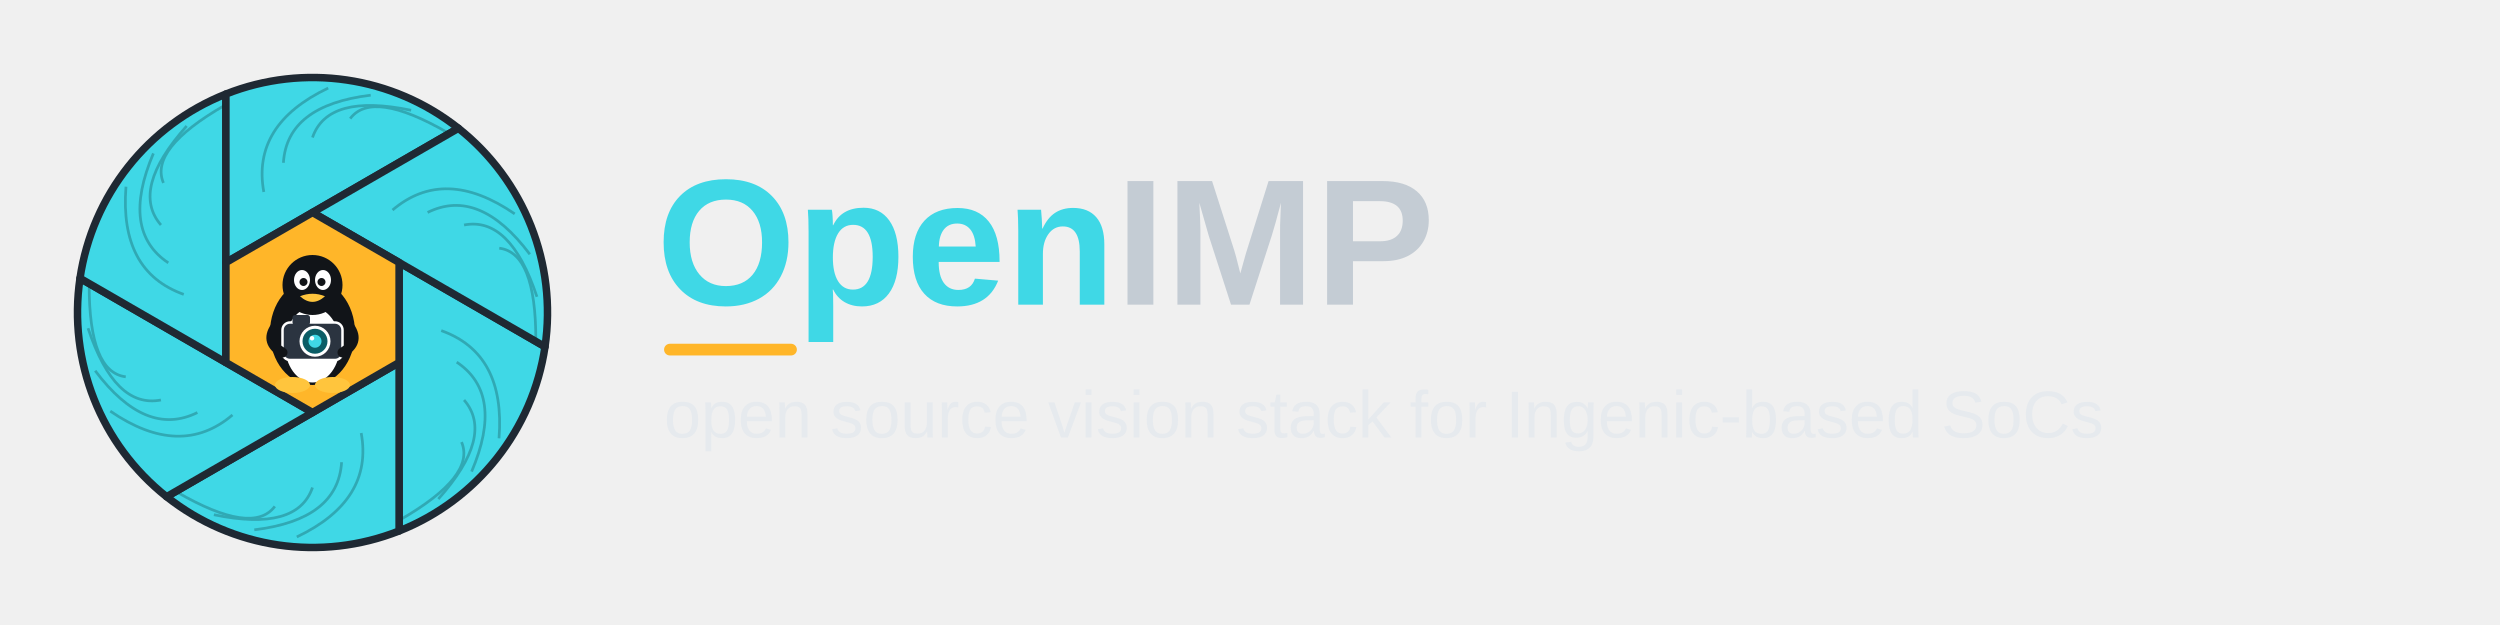
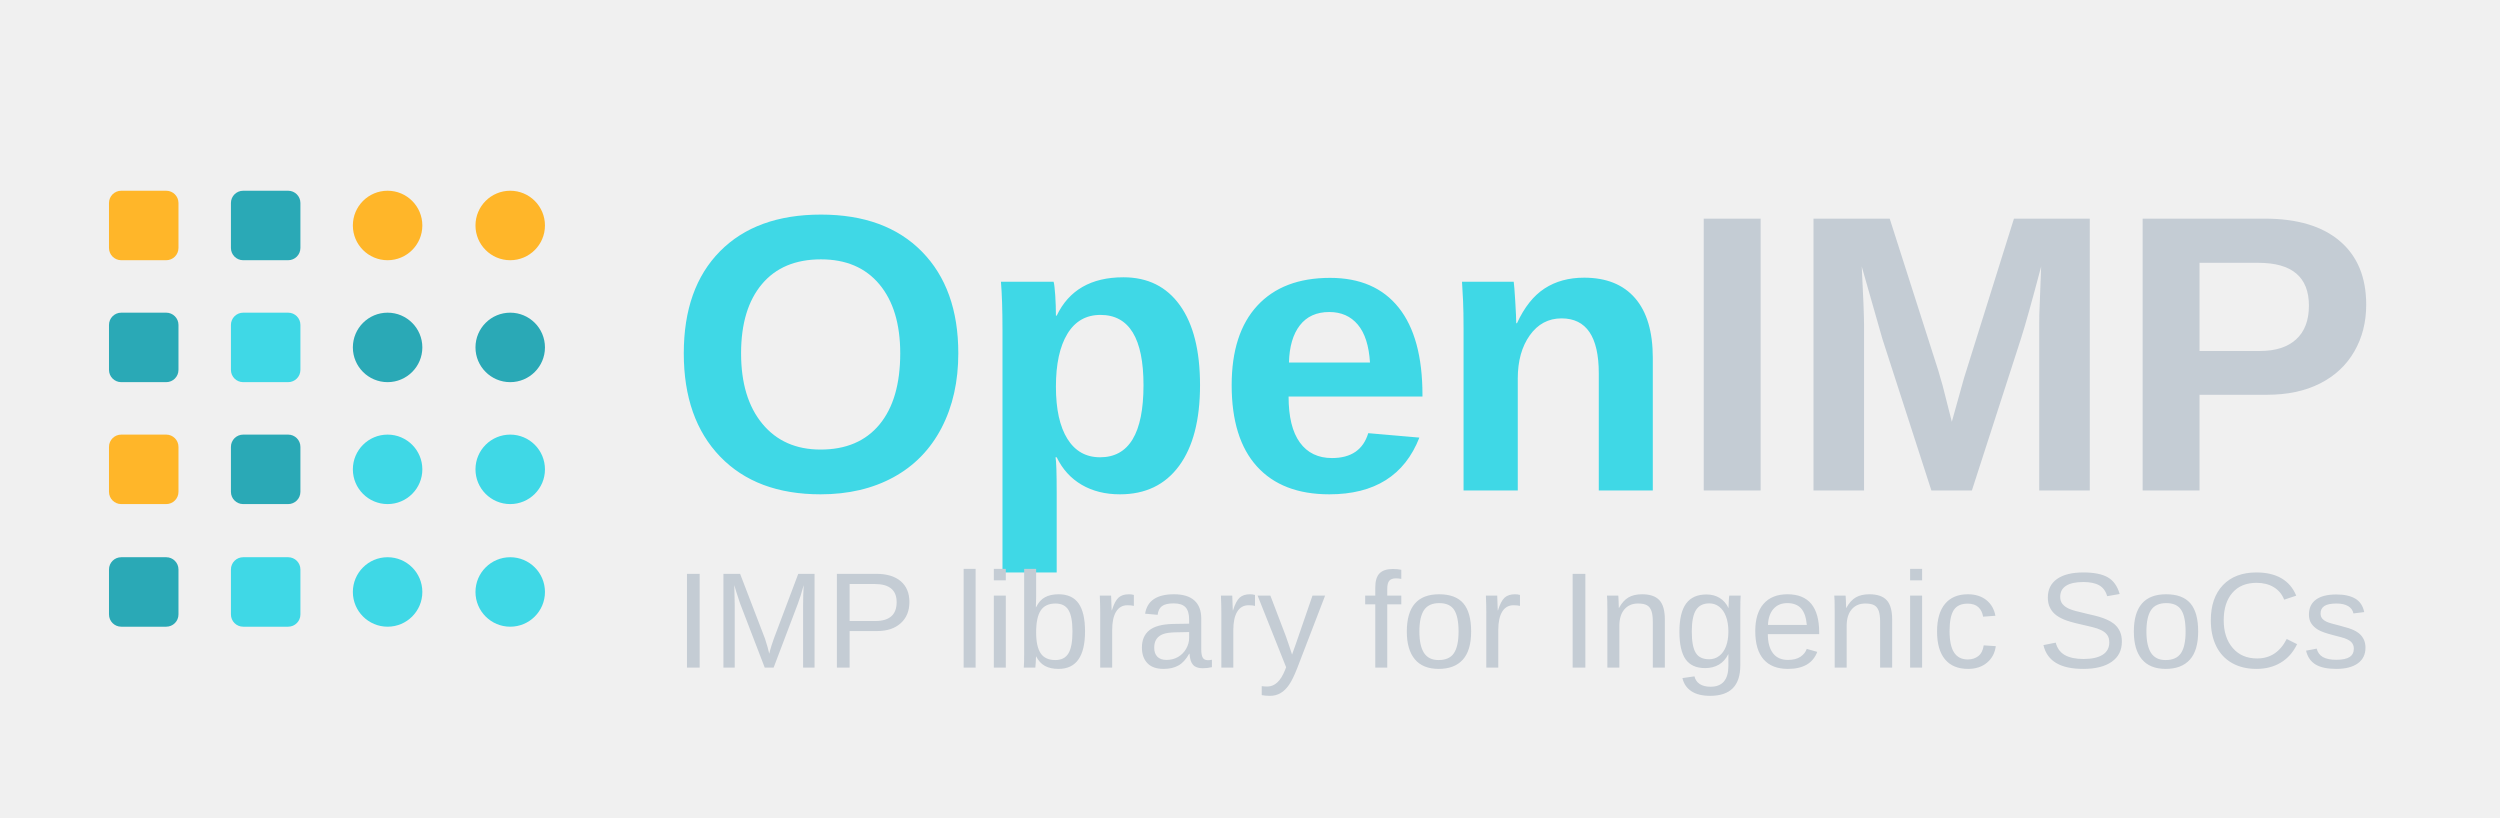
- <svg xmlns="http://www.w3.org/2000/svg" viewBox="0 0 640 160" width="640" height="160" role="img" aria-label="OpenIMP - open source vision stack for Ingenic-based SoCs">
-   <g transform="translate(16 16) scale(0.64)">
-     <defs>
-       <clipPath id="cd">
-         <circle cx="100" cy="100" r="94" />
-       </clipPath>
-       <clipPath id="bd">
-         <path d="M134.64 80.00L193.00 113.69A94 94 0 0 1 134.64 187.38Z" />
-         <path d="M134.64 120.00L134.64 187.38A94 94 0 0 1 41.64 173.69Z" />
-         <path d="M100.00 140.00L41.64 173.69A94 94 0 0 1 7.00 86.31Z" />
-         <path d="M65.36 120.00L7.00 86.31A94 94 0 0 1 65.36 12.62Z" />
-         <path d="M65.36 80.00L65.36 12.62A94 94 0 0 1 158.36 26.31Z" />
-         <path d="M100.00 60.00L158.36 26.31A94 94 0 0 1 193.00 113.69Z" />
-       </clipPath>
-     </defs>
-     <g fill="#3fd8e6" stroke="#1f2933" stroke-width="3" stroke-linejoin="round">
-       <path d="M134.64 80.00L193.00 113.69A94 94 0 0 1 134.64 187.38Z" />
-       <path d="M134.64 120.00L134.64 187.38A94 94 0 0 1 41.64 173.69Z" />
-       <path d="M100.00 140.00L41.64 173.69A94 94 0 0 1 7.00 86.31Z" />
-       <path d="M65.36 120.00L7.00 86.31A94 94 0 0 1 65.36 12.62Z" />
-       <path d="M65.36 80.00L65.36 12.62A94 94 0 0 1 158.36 26.31Z" />
-       <path d="M100.00 60.00L158.36 26.31A94 94 0 0 1 193.00 113.69Z" />
-     </g>
-     <g clip-path="url(#bd)" stroke="#0b2e33" stroke-width="1.1" fill="none" opacity="0.28">
-       <path d="M132.01 59.02Q152.86 41.29 180.89 60.55" />
-       <path d="M146.04 59.98Q166.69 49.75 186.93 76.71" />
-       <path d="M160.62 65.00Q179.09 61.42 189.78 93.72" />
-       <path d="M174.70 74.28Q189.35 76.06 189.33 110.97" />
-       <path d="M151.49 107.24Q177.27 116.43 174.61 150.33" />
-       <path d="M157.68 119.86Q176.86 132.63 163.64 163.64" />
-       <path d="M160.62 135.00Q172.96 149.21 150.33 174.61" />
-       <path d="M159.62 151.83Q165.41 165.41 135.17 182.85" />
-       <path d="M119.48 148.21Q124.41 175.13 93.72 189.78" />
-       <path d="M111.64 159.88Q110.18 182.88 76.71 186.93" />
-       <path d="M100.00 170.00Q93.86 187.79 60.55 180.89" />
-       <path d="M84.93 177.55Q76.06 189.35 45.84 171.88" />
-       <path d="M67.99 140.98Q47.14 158.71 19.11 139.45" />
-       <path d="M53.96 140.02Q33.31 150.25 13.07 123.29" />
-       <path d="M39.38 135.00Q20.91 138.58 10.22 106.28" />
-       <path d="M25.30 125.72Q10.65 123.94 10.67 89.03" />
-       <path d="M48.51 92.76Q22.73 83.57 25.39 49.67" />
-       <path d="M42.32 80.14Q23.14 67.37 36.36 36.36" />
-       <path d="M39.38 65.00Q27.04 50.79 49.67 25.39" />
-       <path d="M40.38 48.17Q34.59 34.59 64.83 17.15" />
-       <path d="M80.52 51.79Q75.59 24.87 106.28 10.22" />
-       <path d="M88.36 40.12Q89.82 17.12 123.29 13.07" />
-       <path d="M100.00 30.00Q106.14 12.21 139.45 19.11" />
-       <path d="M115.07 22.45Q123.94 10.65 154.16 28.12" />
-     </g>
-     <path d="M100.00 60.00L134.64 80.00L134.64 120.00L100.00 140.00L65.36 120.00L65.36 80.00Z" fill="#ffb629" stroke="#1f2933" stroke-width="3" stroke-linejoin="round" />
-     <g transform="translate(100 104)">
-       <ellipse cx="0" cy="4" rx="17" ry="21" fill="#111418" />
-       <ellipse cx="0" cy="9" rx="11" ry="15" fill="#ffffff" />
-       <circle cx="0" cy="-15" r="12" fill="#111418" />
-       <ellipse cx="-4.2" cy="-17" rx="3.2" ry="4" fill="#fff" />
-       <ellipse cx="4.2" cy="-17" rx="3.2" ry="4" fill="#fff" />
-       <circle cx="-3.6" cy="-16.2" r="1.6" fill="#111418" />
-       <circle cx="3.6" cy="-16.2" r="1.6" fill="#111418" />
-       <path d="M-5 -10.5 Q0 -6 5 -10.5 Q0 -12.5 -5 -10.5Z" fill="#ffc53d" />
-       <ellipse cx="-8" cy="25" rx="7" ry="3.2" fill="#ffc53d" />
-       <ellipse cx="8" cy="25" rx="7" ry="3.2" fill="#ffc53d" />
-       <rect x="-12" y="0" width="24" height="15" rx="3" fill="#2b3440" stroke="#fff" stroke-width="1" />
-       <rect x="-8" y="-3" width="7" height="4" rx="1" fill="#2b3440" />
-       <circle cx="1" cy="7.5" r="5.6" fill="#0b5d66" stroke="#fff" stroke-width="1.2" />
-       <circle cx="1" cy="7.5" r="2.6" fill="#3fd8e6" />
-       <circle cx="-0.2" cy="6.3" r="0.9" fill="#fff" />
-       <path d="M-15 2 Q-19 8 -12 12" stroke="#111418" stroke-width="4" fill="none" stroke-linecap="round" />
-       <path d="M15 2 Q19 8 12 12" stroke="#111418" stroke-width="4" fill="none" stroke-linecap="round" />
-     </g>
-   </g>
-   <path fill="#3fd8e6" d="M201.849 62.03Q201.849 66.972 199.895 70.723Q197.94 74.474 194.302 76.461Q190.663 78.449 185.812 78.449Q178.354 78.449 174.121 74.058Q169.887 69.667 169.887 62.03Q169.887 54.416 174.109 50.148Q178.332 45.881 185.856 45.881Q193.381 45.881 197.615 50.193Q201.849 54.506 201.849 62.03ZM195.088 62.03Q195.088 56.909 192.662 54Q190.236 51.092 185.856 51.092Q181.409 51.092 178.983 53.978Q176.558 56.864 176.558 62.03Q176.558 67.241 179.04 70.24Q181.521 73.238 185.812 73.238Q190.259 73.238 192.673 70.318Q195.088 67.398 195.088 62.03ZM229.992 65.736Q229.992 71.823 227.555 75.136Q225.118 78.449 220.671 78.449Q218.11 78.449 216.212 77.337Q214.314 76.226 213.304 74.137H213.169Q213.304 74.811 213.304 78.225V87.546H206.992V59.29Q206.992 55.854 206.812 53.697H212.944Q213.057 54.102 213.135 55.292Q213.214 56.482 213.214 57.65H213.304Q215.438 53.181 221.075 53.181Q225.32 53.181 227.656 56.449Q229.992 59.717 229.992 65.736ZM223.411 65.736Q223.411 57.561 218.402 57.561Q215.887 57.561 214.55 59.762Q213.214 61.963 213.214 65.916Q213.214 69.847 214.55 71.992Q215.887 74.137 218.357 74.137Q223.411 74.137 223.411 65.736ZM245.041 78.449Q239.561 78.449 236.618 75.204Q233.676 71.958 233.676 65.736Q233.676 59.717 236.663 56.482Q239.65 53.248 245.131 53.248Q250.364 53.248 253.127 56.718Q255.89 60.188 255.89 66.882V67.062H240.302Q240.302 70.61 241.616 72.418Q242.93 74.227 245.355 74.227Q248.702 74.227 249.578 71.329L255.53 71.846Q252.947 78.449 245.041 78.449ZM245.041 57.224Q242.817 57.224 241.616 58.773Q240.414 60.323 240.347 63.108H249.78Q249.601 60.166 248.365 58.695Q247.13 57.224 245.041 57.224ZM276.419 78.0V64.366Q276.419 57.965 272.084 57.965Q269.793 57.965 268.389 59.93Q266.985 61.896 266.985 64.973V78.0H260.674V59.133Q260.674 57.179 260.618 55.932Q260.562 54.686 260.494 53.697H266.514Q266.581 54.124 266.693 55.977Q266.806 57.83 266.806 58.526H266.896Q268.176 55.741 270.107 54.483Q272.039 53.226 274.712 53.226Q278.575 53.226 280.642 55.606Q282.708 57.987 282.708 62.569V78.0Z" />
-   <path fill="#c4ccd4" d="M288.638 78.0V46.353H295.264V78.0ZM327.697 78.0V58.818Q327.697 58.167 327.708 57.516Q327.72 56.864 327.922 51.923Q326.327 57.965 325.563 60.346L319.858 78.0H315.142L309.437 60.346L307.033 51.923Q307.303 57.134 307.303 58.818V78.0H301.418V46.353H310.29L315.95 64.052L316.444 65.759L317.522 70.004L318.938 64.928L324.755 46.353H333.582V78.0ZM365.769 56.37Q365.769 59.425 364.376 61.828Q362.983 64.231 360.389 65.545Q357.795 66.859 354.224 66.859H346.362V78.0H339.736V46.353H353.954Q359.637 46.353 362.703 48.969Q365.769 51.586 365.769 56.37ZM359.098 56.482Q359.098 51.496 353.213 51.496H346.362V61.761H353.393Q356.133 61.761 357.615 60.402Q359.098 59.043 359.098 56.482Z" />
-   <rect x="170" y="88" width="34" height="3" rx="1.5" fill="#ffb629" />
-   <path fill="#e6eaee" d="M178.741 107.501Q178.741 109.858 177.703 111.012Q176.666 112.166 174.69 112.166Q172.723 112.166 171.718 110.967Q170.714 109.767 170.714 107.501Q170.714 102.853 174.74 102.853Q176.798 102.853 177.77 103.986Q178.741 105.119 178.741 107.501ZM177.172 107.501Q177.172 105.642 176.62 104.799Q176.068 103.957 174.765 103.957Q173.453 103.957 172.868 104.816Q172.283 105.675 172.283 107.501Q172.283 109.277 172.86 110.17Q173.437 111.062 174.673 111.062Q176.018 111.062 176.595 110.199Q177.172 109.335 177.172 107.501ZM188.195 107.468Q188.195 112.166 184.892 112.166Q182.816 112.166 182.103 110.605H182.061Q182.094 110.672 182.094 112.017V115.528H180.6V104.853Q180.6 103.467 180.55 103.019H181.995Q182.003 103.052 182.02 103.255Q182.036 103.458 182.057 103.882Q182.078 104.305 182.078 104.463H182.111Q182.509 103.633 183.165 103.247Q183.821 102.861 184.892 102.861Q186.552 102.861 187.374 103.973Q188.195 105.085 188.195 107.468ZM186.626 107.501Q186.626 105.625 186.12 104.82Q185.614 104.015 184.51 104.015Q183.622 104.015 183.119 104.388Q182.617 104.762 182.356 105.554Q182.094 106.347 182.094 107.617Q182.094 109.385 182.659 110.224Q183.223 111.062 184.493 111.062Q185.605 111.062 186.116 110.244Q186.626 109.427 186.626 107.501ZM191.2 107.825Q191.2 109.369 191.839 110.207Q192.479 111.045 193.707 111.045Q194.678 111.045 195.263 110.655Q195.849 110.265 196.056 109.667L197.368 110.041Q196.562 112.166 193.707 112.166Q191.715 112.166 190.673 110.979Q189.631 109.792 189.631 107.451Q189.631 105.227 190.673 104.04Q191.715 102.853 193.649 102.853Q197.608 102.853 197.608 107.625V107.825ZM196.064 106.679Q195.94 105.26 195.342 104.608Q194.745 103.957 193.624 103.957Q192.537 103.957 191.902 104.683Q191.267 105.409 191.217 106.679ZM205.212 112.0V106.306Q205.212 105.417 205.038 104.928Q204.863 104.438 204.481 104.222Q204.1 104.006 203.361 104.006Q202.282 104.006 201.659 104.745Q201.037 105.484 201.037 106.795V112.0H199.542V104.936Q199.542 103.367 199.493 103.019H200.904Q200.912 103.06 200.92 103.243Q200.929 103.425 200.941 103.662Q200.954 103.898 200.97 104.554H200.995Q201.51 103.625 202.186 103.239Q202.863 102.853 203.867 102.853Q205.345 102.853 206.03 103.587Q206.714 104.322 206.714 106.015V112.0ZM220.427 109.518Q220.427 110.788 219.469 111.477Q218.51 112.166 216.783 112.166Q215.106 112.166 214.198 111.614Q213.289 111.062 213.015 109.892L214.334 109.634Q214.525 110.356 215.123 110.693Q215.721 111.029 216.783 111.029Q217.92 111.029 218.448 110.68Q218.975 110.332 218.975 109.634Q218.975 109.103 218.609 108.771Q218.244 108.439 217.431 108.223L216.36 107.941Q215.073 107.609 214.53 107.289Q213.986 106.97 213.679 106.513Q213.372 106.057 213.372 105.393Q213.372 104.164 214.247 103.521Q215.123 102.877 216.8 102.877Q218.286 102.877 219.161 103.4Q220.037 103.923 220.27 105.077L218.925 105.243Q218.8 104.646 218.257 104.326Q217.713 104.006 216.8 104.006Q215.787 104.006 215.306 104.313Q214.824 104.621 214.824 105.243Q214.824 105.625 215.023 105.874Q215.223 106.123 215.613 106.297Q216.003 106.472 217.256 106.779Q218.443 107.078 218.966 107.331Q219.489 107.584 219.792 107.891Q220.095 108.198 220.261 108.601Q220.427 109.003 220.427 109.518ZM229.782 107.501Q229.782 109.858 228.745 111.012Q227.707 112.166 225.731 112.166Q223.764 112.166 222.76 110.967Q221.755 109.767 221.755 107.501Q221.755 102.853 225.781 102.853Q227.84 102.853 228.811 103.986Q229.782 105.119 229.782 107.501ZM228.213 107.501Q228.213 105.642 227.661 104.799Q227.109 103.957 225.806 103.957Q224.495 103.957 223.909 104.816Q223.324 105.675 223.324 107.501Q223.324 109.277 223.901 110.17Q224.478 111.062 225.715 111.062Q227.06 111.062 227.636 110.199Q228.213 109.335 228.213 107.501ZM233.103 103.019V108.713Q233.103 109.601 233.277 110.091Q233.451 110.581 233.833 110.796Q234.215 111.012 234.954 111.012Q236.033 111.012 236.655 110.273Q237.278 109.535 237.278 108.223V103.019H238.772V110.083Q238.772 111.651 238.822 112.0H237.411Q237.402 111.958 237.394 111.776Q237.386 111.593 237.373 111.357Q237.361 111.12 237.344 110.464H237.319Q236.805 111.394 236.128 111.78Q235.452 112.166 234.447 112.166Q232.97 112.166 232.285 111.431Q231.6 110.697 231.6 109.003V103.019ZM241.129 112.0V105.11Q241.129 104.164 241.08 103.019H242.491Q242.557 104.546 242.557 104.853H242.59Q242.947 103.699 243.412 103.276Q243.877 102.853 244.724 102.853Q245.022 102.853 245.33 102.936V104.305Q245.031 104.222 244.533 104.222Q243.603 104.222 243.113 105.023Q242.624 105.824 242.624 107.318V112.0ZM247.895 107.468Q247.895 109.261 248.459 110.124Q249.023 110.987 250.161 110.987Q250.958 110.987 251.493 110.556Q252.028 110.124 252.153 109.228L253.664 109.327Q253.489 110.622 252.56 111.394Q251.63 112.166 250.202 112.166Q248.318 112.166 247.326 110.975Q246.334 109.784 246.334 107.501Q246.334 105.235 247.33 104.044Q248.326 102.853 250.186 102.853Q251.563 102.853 252.472 103.566Q253.381 104.28 253.614 105.534L252.078 105.65Q251.962 104.903 251.489 104.463Q251.016 104.023 250.144 104.023Q248.957 104.023 248.426 104.812Q247.895 105.6 247.895 107.468ZM256.403 107.825Q256.403 109.369 257.042 110.207Q257.681 111.045 258.91 111.045Q259.881 111.045 260.466 110.655Q261.051 110.265 261.259 109.667L262.57 110.041Q261.765 112.166 258.91 112.166Q256.917 112.166 255.876 110.979Q254.834 109.792 254.834 107.451Q254.834 105.227 255.876 104.04Q256.917 102.853 258.852 102.853Q262.811 102.853 262.811 107.625V107.825ZM261.267 106.679Q261.143 105.26 260.545 104.608Q259.947 103.957 258.827 103.957Q257.739 103.957 257.104 104.683Q256.469 105.409 256.419 106.679ZM273.378 112.0H271.61L268.348 103.019H269.941L271.917 108.862Q272.025 109.194 272.49 110.83L272.78 109.858L273.104 108.879L275.146 103.019H276.731ZM277.927 101.109V99.682H279.421V101.109ZM277.927 112.0V103.019H279.421V112.0ZM288.452 109.518Q288.452 110.788 287.493 111.477Q286.535 112.166 284.808 112.166Q283.131 112.166 282.222 111.614Q281.313 111.062 281.04 109.892L282.359 109.634Q282.55 110.356 283.148 110.693Q283.746 111.029 284.808 111.029Q285.945 111.029 286.472 110.68Q287 110.332 287 109.634Q287 109.103 286.634 108.771Q286.269 108.439 285.456 108.223L284.385 107.941Q283.098 107.609 282.554 107.289Q282.011 106.97 281.704 106.513Q281.396 106.057 281.396 105.393Q281.396 104.164 282.272 103.521Q283.148 102.877 284.825 102.877Q286.311 102.877 287.186 103.4Q288.062 103.923 288.294 105.077L286.95 105.243Q286.825 104.646 286.281 104.326Q285.738 104.006 284.825 104.006Q283.812 104.006 283.331 104.313Q282.849 104.621 282.849 105.243Q282.849 105.625 283.048 105.874Q283.248 106.123 283.638 106.297Q284.028 106.472 285.281 106.779Q286.468 107.078 286.991 107.331Q287.514 107.584 287.817 107.891Q288.12 108.198 288.286 108.601Q288.452 109.003 288.452 109.518ZM290.204 101.109V99.682H291.698V101.109ZM290.204 112.0V103.019H291.698V112.0ZM301.584 107.501Q301.584 109.858 300.546 111.012Q299.509 112.166 297.533 112.166Q295.566 112.166 294.562 110.967Q293.557 109.767 293.557 107.501Q293.557 102.853 297.583 102.853Q299.642 102.853 300.613 103.986Q301.584 105.119 301.584 107.501ZM300.015 107.501Q300.015 105.642 299.463 104.799Q298.911 103.957 297.608 103.957Q296.296 103.957 295.711 104.816Q295.126 105.675 295.126 107.501Q295.126 109.277 295.703 110.17Q296.28 111.062 297.517 111.062Q298.861 111.062 299.438 110.199Q300.015 109.335 300.015 107.501ZM309.146 112.0V106.306Q309.146 105.417 308.972 104.928Q308.797 104.438 308.416 104.222Q308.034 104.006 307.295 104.006Q306.216 104.006 305.593 104.745Q304.971 105.484 304.971 106.795V112.0H303.477V104.936Q303.477 103.367 303.427 103.019H304.838Q304.846 103.06 304.854 103.243Q304.863 103.425 304.875 103.662Q304.888 103.898 304.904 104.554H304.929Q305.444 103.625 306.12 103.239Q306.797 102.853 307.801 102.853Q309.279 102.853 309.964 103.587Q310.648 104.322 310.648 106.015V112.0ZM324.361 109.518Q324.361 110.788 323.403 111.477Q322.444 112.166 320.717 112.166Q319.041 112.166 318.132 111.614Q317.223 111.062 316.949 109.892L318.269 109.634Q318.459 110.356 319.057 110.693Q319.655 111.029 320.717 111.029Q321.854 111.029 322.382 110.68Q322.909 110.332 322.909 109.634Q322.909 109.103 322.543 108.771Q322.178 108.439 321.365 108.223L320.294 107.941Q319.007 107.609 318.464 107.289Q317.92 106.97 317.613 106.513Q317.306 106.057 317.306 105.393Q317.306 104.164 318.181 103.521Q319.057 102.877 320.734 102.877Q322.22 102.877 323.095 103.4Q323.971 103.923 324.204 105.077L322.859 105.243Q322.734 104.646 322.191 104.326Q321.647 104.006 320.734 104.006Q319.721 104.006 319.24 104.313Q318.758 104.621 318.758 105.243Q318.758 105.625 318.958 105.874Q319.157 106.123 319.547 106.297Q319.937 106.472 321.19 106.779Q322.377 107.078 322.9 107.331Q323.423 107.584 323.726 107.891Q324.029 108.198 324.195 108.601Q324.361 109.003 324.361 109.518ZM329.574 111.934Q328.835 112.133 328.063 112.133Q326.271 112.133 326.271 110.099V104.106H325.233V103.019H326.329L326.769 101.01H327.765V103.019H329.425V104.106H327.765V109.775Q327.765 110.423 327.976 110.684Q328.188 110.946 328.711 110.946Q329.01 110.946 329.574 110.83ZM333.135 112.166Q331.782 112.166 331.102 111.452Q330.421 110.738 330.421 109.493Q330.421 108.099 331.338 107.352Q332.255 106.604 334.297 106.555L336.314 106.521V106.032Q336.314 104.936 335.85 104.463Q335.385 103.99 334.389 103.99Q333.384 103.99 332.928 104.33Q332.471 104.67 332.38 105.417L330.819 105.276Q331.201 102.853 334.422 102.853Q336.115 102.853 336.97 103.629Q337.825 104.405 337.825 105.874V109.742Q337.825 110.406 338 110.742Q338.174 111.079 338.664 111.079Q338.879 111.079 339.153 111.021V111.95Q338.589 112.083 338 112.083Q337.169 112.083 336.792 111.647Q336.414 111.211 336.364 110.282H336.314Q335.742 111.311 334.982 111.739Q334.223 112.166 333.135 112.166ZM333.476 111.045Q334.297 111.045 334.937 110.672Q335.576 110.298 335.945 109.647Q336.314 108.995 336.314 108.306V107.567L334.679 107.601Q333.625 107.617 333.081 107.816Q332.538 108.016 332.247 108.431Q331.957 108.846 331.957 109.518Q331.957 110.249 332.351 110.647Q332.745 111.045 333.476 111.045ZM341.436 107.468Q341.436 109.261 342 110.124Q342.565 110.987 343.702 110.987Q344.499 110.987 345.034 110.556Q345.57 110.124 345.694 109.228L347.205 109.327Q347.031 110.622 346.101 111.394Q345.171 112.166 343.744 112.166Q341.859 112.166 340.867 110.975Q339.875 109.784 339.875 107.501Q339.875 105.235 340.872 104.044Q341.868 102.853 343.727 102.853Q345.105 102.853 346.014 103.566Q346.923 104.28 347.155 105.534L345.62 105.65Q345.503 104.903 345.03 104.463Q344.557 104.023 343.686 104.023Q342.499 104.023 341.967 104.812Q341.436 105.6 341.436 107.468ZM354.427 112.0 351.389 107.899 350.293 108.804V112.0H348.799V99.682H350.293V107.376L354.236 103.019H355.987L352.343 106.878L356.178 112.0ZM363.873 104.106V112.0H362.379V104.106H361.117V103.019H362.379V102.006Q362.379 100.777 362.918 100.238Q363.458 99.698 364.57 99.698Q365.193 99.698 365.625 99.798V100.935Q365.251 100.869 364.96 100.869Q364.388 100.869 364.13 101.159Q363.873 101.45 363.873 102.213V103.019H365.625V104.106ZM374.34 107.501Q374.34 109.858 373.303 111.012Q372.265 112.166 370.29 112.166Q368.322 112.166 367.318 110.967Q366.313 109.767 366.313 107.501Q366.313 102.853 370.339 102.853Q372.398 102.853 373.369 103.986Q374.34 105.119 374.34 107.501ZM372.771 107.501Q372.771 105.642 372.219 104.799Q371.667 103.957 370.364 103.957Q369.053 103.957 368.468 104.816Q367.882 105.675 367.882 107.501Q367.882 109.277 368.459 110.17Q369.036 111.062 370.273 111.062Q371.618 111.062 372.195 110.199Q372.771 109.335 372.771 107.501ZM376.233 112.0V105.11Q376.233 104.164 376.183 103.019H377.594Q377.661 104.546 377.661 104.853H377.694Q378.051 103.699 378.516 103.276Q378.98 102.853 379.827 102.853Q380.126 102.853 380.433 102.936V104.305Q380.134 104.222 379.636 104.222Q378.707 104.222 378.217 105.023Q377.727 105.824 377.727 107.318V112.0ZM387.007 112.0V100.304H388.593V112.0ZM397.01 112.0V106.306Q397.01 105.417 396.835 104.928Q396.661 104.438 396.279 104.222Q395.897 104.006 395.159 104.006Q394.08 104.006 393.457 104.745Q392.834 105.484 392.834 106.795V112.0H391.34V104.936Q391.34 103.367 391.291 103.019H392.702Q392.71 103.06 392.718 103.243Q392.727 103.425 392.739 103.662Q392.751 103.898 392.768 104.554H392.793Q393.308 103.625 393.984 103.239Q394.661 102.853 395.665 102.853Q397.143 102.853 397.827 103.587Q398.512 104.322 398.512 106.015V112.0ZM404.165 115.528Q402.696 115.528 401.824 114.951Q400.953 114.374 400.704 113.312L402.206 113.096Q402.355 113.718 402.866 114.054Q403.376 114.391 404.207 114.391Q406.439 114.391 406.439 111.776V110.332H406.423Q406 111.195 405.261 111.631Q404.522 112.066 403.534 112.066Q401.882 112.066 401.106 110.971Q400.33 109.875 400.33 107.526Q400.33 105.144 401.164 104.01Q401.999 102.877 403.7 102.877Q404.655 102.877 405.356 103.313Q406.058 103.749 406.439 104.554H406.456Q406.456 104.305 406.489 103.691Q406.522 103.077 406.556 103.019H407.975Q407.925 103.467 407.925 104.878V111.743Q407.925 115.528 404.165 115.528ZM406.439 107.509Q406.439 106.414 406.141 105.621Q405.842 104.828 405.298 104.409Q404.754 103.99 404.065 103.99Q402.92 103.99 402.397 104.82Q401.874 105.65 401.874 107.509Q401.874 109.352 402.364 110.157Q402.854 110.962 404.041 110.962Q404.746 110.962 405.294 110.547Q405.842 110.132 406.141 109.356Q406.439 108.58 406.439 107.509ZM411.362 107.825Q411.362 109.369 412.001 110.207Q412.64 111.045 413.869 111.045Q414.84 111.045 415.425 110.655Q416.01 110.265 416.218 109.667L417.529 110.041Q416.724 112.166 413.869 112.166Q411.876 112.166 410.835 110.979Q409.793 109.792 409.793 107.451Q409.793 105.227 410.835 104.04Q411.876 102.853 413.811 102.853Q417.77 102.853 417.77 107.625V107.825ZM416.226 106.679Q416.102 105.26 415.504 104.608Q414.906 103.957 413.786 103.957Q412.698 103.957 412.063 104.683Q411.428 105.409 411.378 106.679ZM425.374 112.0V106.306Q425.374 105.417 425.199 104.928Q425.025 104.438 424.643 104.222Q424.261 104.006 423.522 104.006Q422.443 104.006 421.821 104.745Q421.198 105.484 421.198 106.795V112.0H419.704V104.936Q419.704 103.367 419.654 103.019H421.065Q421.074 103.06 421.082 103.243Q421.09 103.425 421.103 103.662Q421.115 103.898 421.132 104.554H421.157Q421.671 103.625 422.348 103.239Q423.024 102.853 424.029 102.853Q425.506 102.853 426.191 103.587Q426.876 104.322 426.876 106.015V112.0ZM429.117 101.109V99.682H430.611V101.109ZM429.117 112.0V103.019H430.611V112.0ZM434.04 107.468Q434.04 109.261 434.604 110.124Q435.168 110.987 436.306 110.987Q437.103 110.987 437.638 110.556Q438.173 110.124 438.298 109.228L439.809 109.327Q439.634 110.622 438.705 111.394Q437.775 112.166 436.347 112.166Q434.463 112.166 433.471 110.975Q432.479 109.784 432.479 107.501Q432.479 105.235 433.475 104.044Q434.471 102.853 436.331 102.853Q437.708 102.853 438.617 103.566Q439.526 104.28 439.759 105.534L438.223 105.65Q438.107 104.903 437.634 104.463Q437.161 104.023 436.289 104.023Q435.102 104.023 434.571 104.812Q434.04 105.6 434.04 107.468ZM441.012 108.148V106.82H445.163V108.148ZM454.659 107.468Q454.659 112.166 451.355 112.166Q450.334 112.166 449.657 111.797Q448.981 111.427 448.558 110.605H448.541Q448.541 110.863 448.508 111.39Q448.475 111.917 448.458 112.0H447.014Q447.063 111.552 447.063 110.149V99.682H448.558V103.193Q448.558 103.732 448.524 104.463H448.558Q448.973 103.6 449.657 103.226Q450.342 102.853 451.355 102.853Q453.057 102.853 453.858 103.998Q454.659 105.144 454.659 107.468ZM453.09 107.518Q453.09 105.633 452.592 104.82Q452.094 104.006 450.973 104.006Q449.711 104.006 449.135 104.87Q448.558 105.733 448.558 107.609Q448.558 109.377 449.122 110.219Q449.687 111.062 450.957 111.062Q452.085 111.062 452.588 110.228Q453.09 109.394 453.09 107.518ZM458.809 112.166Q457.456 112.166 456.775 111.452Q456.095 110.738 456.095 109.493Q456.095 108.099 457.012 107.352Q457.929 106.604 459.971 106.555L461.988 106.521V106.032Q461.988 104.936 461.523 104.463Q461.059 103.99 460.062 103.99Q459.058 103.99 458.602 104.33Q458.145 104.67 458.054 105.417L456.493 105.276Q456.875 102.853 460.096 102.853Q461.789 102.853 462.644 103.629Q463.499 104.405 463.499 105.874V109.742Q463.499 110.406 463.673 110.742Q463.848 111.079 464.337 111.079Q464.553 111.079 464.827 111.021V111.95Q464.263 112.083 463.673 112.083Q462.843 112.083 462.466 111.647Q462.088 111.211 462.038 110.282H461.988Q461.416 111.311 460.656 111.739Q459.896 112.166 458.809 112.166ZM459.149 111.045Q459.971 111.045 460.61 110.672Q461.25 110.298 461.619 109.647Q461.988 108.995 461.988 108.306V107.567L460.353 107.601Q459.299 107.617 458.755 107.816Q458.211 108.016 457.921 108.431Q457.63 108.846 457.63 109.518Q457.63 110.249 458.025 110.647Q458.419 111.045 459.149 111.045ZM472.713 109.518Q472.713 110.788 471.754 111.477Q470.795 112.166 469.069 112.166Q467.392 112.166 466.483 111.614Q465.574 111.062 465.3 109.892L466.62 109.634Q466.811 110.356 467.409 110.693Q468.006 111.029 469.069 111.029Q470.206 111.029 470.733 110.68Q471.26 110.332 471.26 109.634Q471.26 109.103 470.895 108.771Q470.53 108.439 469.716 108.223L468.646 107.941Q467.359 107.609 466.815 107.289Q466.271 106.97 465.964 106.513Q465.657 106.057 465.657 105.393Q465.657 104.164 466.533 103.521Q467.409 102.877 469.085 102.877Q470.571 102.877 471.447 103.4Q472.323 103.923 472.555 105.077L471.21 105.243Q471.086 104.646 470.542 104.326Q469.999 104.006 469.085 104.006Q468.073 104.006 467.591 104.313Q467.11 104.621 467.11 105.243Q467.11 105.625 467.309 105.874Q467.508 106.123 467.898 106.297Q468.289 106.472 469.542 106.779Q470.729 107.078 471.252 107.331Q471.775 107.584 472.078 107.891Q472.381 108.198 472.547 108.601Q472.713 109.003 472.713 109.518ZM475.618 107.825Q475.618 109.369 476.257 110.207Q476.896 111.045 478.125 111.045Q479.096 111.045 479.681 110.655Q480.267 110.265 480.474 109.667L481.786 110.041Q480.98 112.166 478.125 112.166Q476.133 112.166 475.091 110.979Q474.049 109.792 474.049 107.451Q474.049 105.227 475.091 104.04Q476.133 102.853 478.067 102.853Q482.026 102.853 482.026 107.625V107.825ZM480.482 106.679Q480.358 105.26 479.76 104.608Q479.163 103.957 478.042 103.957Q476.955 103.957 476.32 104.683Q475.685 105.409 475.635 106.679ZM489.597 110.556Q489.182 111.419 488.497 111.792Q487.812 112.166 486.799 112.166Q485.098 112.166 484.297 111.021Q483.496 109.875 483.496 107.551Q483.496 102.853 486.799 102.853Q487.82 102.853 488.501 103.226Q489.182 103.6 489.597 104.413H489.613L489.597 103.409V99.682H491.091V110.149Q491.091 111.552 491.141 112.0H489.713Q489.688 111.867 489.659 111.386Q489.63 110.904 489.63 110.556ZM485.064 107.501Q485.064 109.385 485.562 110.199Q486.061 111.012 487.181 111.012Q488.451 111.012 489.024 110.132Q489.597 109.252 489.597 107.401Q489.597 105.617 489.024 104.787Q488.451 103.957 487.198 103.957Q486.069 103.957 485.567 104.791Q485.064 105.625 485.064 107.501ZM507.518 108.771Q507.518 110.39 506.252 111.278Q504.986 112.166 502.687 112.166Q498.412 112.166 497.731 109.194L499.267 108.887Q499.533 109.941 500.396 110.435Q501.259 110.929 502.745 110.929Q504.281 110.929 505.115 110.402Q505.949 109.875 505.949 108.854Q505.949 108.281 505.688 107.924Q505.426 107.567 504.953 107.335Q504.48 107.103 503.824 106.945Q503.168 106.787 502.372 106.604Q500.985 106.297 500.267 105.99Q499.549 105.683 499.134 105.305Q498.719 104.928 498.499 104.421Q498.279 103.915 498.279 103.259Q498.279 101.757 499.429 100.943Q500.579 100.13 502.72 100.13Q504.712 100.13 505.767 100.74Q506.821 101.35 507.244 102.819L505.684 103.093Q505.426 102.164 504.704 101.744Q503.982 101.325 502.704 101.325Q501.301 101.325 500.562 101.79Q499.823 102.255 499.823 103.176Q499.823 103.716 500.11 104.069Q500.396 104.421 500.936 104.666Q501.475 104.911 503.085 105.268Q503.625 105.393 504.16 105.521Q504.696 105.65 505.186 105.828Q505.675 106.007 506.103 106.248Q506.53 106.488 506.846 106.837Q507.161 107.186 507.34 107.659Q507.518 108.132 507.518 108.771ZM517.039 107.501Q517.039 109.858 516.001 111.012Q514.964 112.166 512.988 112.166Q511.021 112.166 510.017 110.967Q509.012 109.767 509.012 107.501Q509.012 102.853 513.038 102.853Q515.097 102.853 516.068 103.986Q517.039 105.119 517.039 107.501ZM515.47 107.501Q515.47 105.642 514.918 104.799Q514.366 103.957 513.063 103.957Q511.751 103.957 511.166 104.816Q510.581 105.675 510.581 107.501Q510.581 109.277 511.158 110.17Q511.735 111.062 512.972 111.062Q514.316 111.062 514.893 110.199Q515.47 109.335 515.47 107.501ZM524.327 101.425Q522.385 101.425 521.306 102.674Q520.227 103.923 520.227 106.098Q520.227 108.248 521.351 109.555Q522.476 110.863 524.394 110.863Q526.851 110.863 528.087 108.431L529.382 109.078Q528.66 110.589 527.353 111.377Q526.045 112.166 524.319 112.166Q522.551 112.166 521.26 111.431Q519.969 110.697 519.293 109.331Q518.616 107.966 518.616 106.098Q518.616 103.301 520.127 101.715Q521.638 100.13 524.311 100.13Q526.178 100.13 527.432 100.86Q528.685 101.591 529.274 103.027L527.772 103.525Q527.365 102.504 526.465 101.964Q525.564 101.425 524.327 101.425ZM537.916 109.518Q537.916 110.788 536.957 111.477Q535.998 112.166 534.271 112.166Q532.595 112.166 531.686 111.614Q530.777 111.062 530.503 109.892L531.823 109.634Q532.014 110.356 532.611 110.693Q533.209 111.029 534.271 111.029Q535.409 111.029 535.936 110.68Q536.463 110.332 536.463 109.634Q536.463 109.103 536.098 108.771Q535.732 108.439 534.919 108.223L533.848 107.941Q532.562 107.609 532.018 107.289Q531.474 106.97 531.167 106.513Q530.86 106.057 530.86 105.393Q530.86 104.164 531.736 103.521Q532.611 102.877 534.288 102.877Q535.774 102.877 536.65 103.4Q537.525 103.923 537.758 105.077L536.413 105.243Q536.289 104.646 535.745 104.326Q535.201 104.006 534.288 104.006Q533.275 104.006 532.794 104.313Q532.312 104.621 532.312 105.243Q532.312 105.625 532.512 105.874Q532.711 106.123 533.101 106.297Q533.491 106.472 534.745 106.779Q535.932 107.078 536.455 107.331Q536.978 107.584 537.281 107.891Q537.583 108.198 537.75 108.601Q537.916 109.003 537.916 109.518Z" />
+ <svg xmlns="http://www.w3.org/2000/svg" viewBox="0 0 367 120" width="367" height="120" role="img" aria-label="OpenIMP">
+   <rect x="16.0" y="28.0" width="10.2" height="10.2" rx="1.8" fill="#ffb629" />
+   <rect x="33.9" y="28.0" width="10.2" height="10.2" rx="1.8" fill="#2aa9b6" />
+   <rect x="51.8" y="28.0" width="10.2" height="10.2" rx="5.1" fill="#ffb629" />
+   <rect x="69.8" y="28.0" width="10.2" height="10.2" rx="5.1" fill="#ffb629" />
+   <rect x="16.0" y="45.9" width="10.2" height="10.2" rx="1.8" fill="#2aa9b6" />
+   <rect x="33.9" y="45.9" width="10.2" height="10.2" rx="1.8" fill="#3fd8e6" />
+   <rect x="51.8" y="45.9" width="10.2" height="10.2" rx="5.1" fill="#2aa9b6" />
+   <rect x="69.8" y="45.9" width="10.2" height="10.2" rx="5.1" fill="#2aa9b6" />
+   <rect x="16.0" y="63.8" width="10.2" height="10.2" rx="1.8" fill="#ffb629" />
+   <rect x="33.9" y="63.8" width="10.2" height="10.2" rx="1.8" fill="#2aa9b6" />
+   <rect x="51.8" y="63.8" width="10.2" height="10.2" rx="5.1" fill="#3fd8e6" />
+   <rect x="69.8" y="63.8" width="10.2" height="10.2" rx="5.1" fill="#3fd8e6" />
+   <rect x="16.0" y="81.8" width="10.2" height="10.2" rx="1.8" fill="#2aa9b6" />
+   <rect x="33.9" y="81.8" width="10.2" height="10.2" rx="1.8" fill="#3fd8e6" />
+   <rect x="51.8" y="81.8" width="10.2" height="10.2" rx="5.1" fill="#3fd8e6" />
+   <rect x="69.8" y="81.8" width="10.2" height="10.2" rx="5.1" fill="#3fd8e6" />
+   <path fill="#3fd8e6" d="M140.679 51.864Q140.679 58.095 138.215 62.824Q135.751 67.554 131.163 70.06Q126.575 72.566 120.458 72.566Q111.056 72.566 105.717 67.03Q100.379 61.493 100.379 51.864Q100.379 42.264 105.703 36.883Q111.027 31.502 120.515 31.502Q130.002 31.502 135.34 36.939Q140.679 42.377 140.679 51.864ZM132.154 51.864Q132.154 45.407 129.096 41.74Q126.037 38.072 120.515 38.072Q114.907 38.072 111.849 41.711Q108.79 45.351 108.79 51.864Q108.79 58.435 111.919 62.215Q115.049 65.996 120.458 65.996Q126.065 65.996 129.11 62.314Q132.154 58.633 132.154 51.864ZM176.164 56.537Q176.164 64.212 173.091 68.389Q170.019 72.566 164.411 72.566Q161.183 72.566 158.79 71.165Q156.396 69.763 155.122 67.129H154.952Q155.122 67.979 155.122 72.283V84.036H147.164V48.409Q147.164 44.076 146.938 41.357H154.669Q154.811 41.867 154.91 43.368Q155.009 44.869 155.009 46.342H155.122Q157.812 40.706 164.921 40.706Q170.273 40.706 173.219 44.827Q176.164 48.947 176.164 56.537ZM167.866 56.537Q167.866 46.229 161.551 46.229Q158.379 46.229 156.694 49.004Q155.009 51.779 155.009 56.764Q155.009 61.72 156.694 64.424Q158.379 67.129 161.494 67.129Q167.866 67.129 167.866 56.537ZM195.139 72.566Q188.229 72.566 184.519 68.474Q180.809 64.382 180.809 56.537Q180.809 48.947 184.575 44.869Q188.342 40.791 195.252 40.791Q201.851 40.791 205.334 45.167Q208.817 49.542 208.817 57.981V58.208H189.163Q189.163 62.683 190.82 64.962Q192.477 67.242 195.535 67.242Q199.755 67.242 200.859 63.589L208.364 64.24Q205.107 72.566 195.139 72.566ZM195.139 45.804Q192.335 45.804 190.82 47.758Q189.305 49.712 189.22 53.224H201.114Q200.888 49.514 199.33 47.659Q197.772 45.804 195.139 45.804ZM234.702 72.0V54.81Q234.702 46.738 229.236 46.738Q226.348 46.738 224.578 49.216Q222.808 51.694 222.808 55.574V72.0H214.85V48.211Q214.85 45.747 214.779 44.175Q214.708 42.604 214.623 41.357H222.213Q222.298 41.896 222.439 44.232Q222.581 46.568 222.581 47.446H222.694Q224.309 43.935 226.744 42.349Q229.18 40.763 232.55 40.763Q237.421 40.763 240.026 43.765Q242.632 46.767 242.632 52.544V72.0Z" />
+   <path fill="#c4ccd4" d="M250.108 72.0V32.097H258.463V72.0ZM299.357 72.0V47.814Q299.357 46.993 299.372 46.172Q299.386 45.351 299.641 39.12Q297.63 46.738 296.667 49.74L289.474 72.0H283.526L276.333 49.74L273.303 39.12Q273.643 45.69 273.643 47.814V72.0H266.223V32.097H277.409L284.546 54.413L285.169 56.565L286.528 61.918L288.312 55.518L295.647 32.097H306.777V72.0ZM347.36 44.728Q347.36 48.579 345.604 51.609Q343.849 54.64 340.578 56.296Q337.307 57.953 332.804 57.953H322.892V72.0H314.537V32.097H332.464Q339.629 32.097 343.495 35.396Q347.36 38.695 347.36 44.728ZM338.949 44.869Q338.949 38.582 331.529 38.582H322.892V51.524H331.756Q335.211 51.524 337.08 49.811Q338.949 48.098 338.949 44.869Z" />
+   <path fill="#c4ccd4" d="M100.846 98.0V84.24H102.711V98.0ZM117.896 98.0V88.82Q117.896 87.297 117.984 85.891Q117.506 87.639 117.125 88.625L113.57 98.0H112.262L108.658 88.625L108.111 86.965L107.789 85.891L107.818 86.975L107.857 88.82V98.0H106.197V84.24H108.648L112.311 93.781Q112.506 94.357 112.687 95.017Q112.867 95.676 112.926 95.969Q113.004 95.578 113.253 94.782Q113.502 93.986 113.59 93.781L117.184 84.24H119.576V98.0ZM133.502 88.381Q133.502 90.334 132.228 91.486Q130.953 92.639 128.766 92.639H124.723V98.0H122.857V84.24H128.648Q130.963 84.24 132.232 85.324Q133.502 86.408 133.502 88.381ZM131.627 88.4Q131.627 85.734 128.424 85.734H124.723V91.164H128.502Q131.627 91.164 131.627 88.4ZM141.461 98.0V83.508H143.219V98.0ZM145.895 85.188V83.508H147.652V85.188ZM145.895 98.0V87.434H147.652V98.0ZM159.283 92.668Q159.283 98.195 155.396 98.195Q154.195 98.195 153.399 97.761Q152.604 97.326 152.105 96.359H152.086Q152.086 96.662 152.047 97.282Q152.008 97.902 151.988 98.0H150.289Q150.348 97.473 150.348 95.822V83.508H152.105V87.639Q152.105 88.273 152.066 89.133H152.105Q152.594 88.117 153.399 87.678Q154.205 87.238 155.396 87.238Q157.398 87.238 158.341 88.586Q159.283 89.934 159.283 92.668ZM157.438 92.727Q157.438 90.51 156.852 89.553Q156.266 88.596 154.947 88.596Q153.463 88.596 152.784 89.611Q152.105 90.627 152.105 92.834Q152.105 94.914 152.77 95.905Q153.434 96.896 154.928 96.896Q156.256 96.896 156.847 95.915Q157.438 94.934 157.438 92.727ZM161.51 98.0V89.895Q161.51 88.781 161.451 87.434H163.111Q163.189 89.23 163.189 89.592H163.229Q163.648 88.234 164.195 87.736Q164.742 87.238 165.738 87.238Q166.09 87.238 166.451 87.336V88.947Q166.1 88.85 165.514 88.85Q164.42 88.85 163.844 89.792Q163.268 90.734 163.268 92.492V98.0ZM170.826 98.195Q169.234 98.195 168.434 97.355Q167.633 96.516 167.633 95.051Q167.633 93.41 168.712 92.531Q169.791 91.652 172.193 91.594L174.566 91.555V90.979Q174.566 89.689 174.02 89.133Q173.473 88.576 172.301 88.576Q171.119 88.576 170.582 88.977Q170.045 89.377 169.938 90.256L168.102 90.09Q168.551 87.238 172.34 87.238Q174.332 87.238 175.338 88.151Q176.344 89.064 176.344 90.793V95.344Q176.344 96.125 176.549 96.521Q176.754 96.916 177.33 96.916Q177.584 96.916 177.906 96.848V97.941Q177.242 98.098 176.549 98.098Q175.572 98.098 175.128 97.585Q174.684 97.072 174.625 95.979H174.566Q173.893 97.189 172.999 97.692Q172.105 98.195 170.826 98.195ZM171.227 96.877Q172.193 96.877 172.945 96.438Q173.697 95.998 174.132 95.231Q174.566 94.465 174.566 93.654V92.785L172.643 92.824Q171.402 92.844 170.763 93.078Q170.123 93.312 169.781 93.801Q169.439 94.289 169.439 95.08Q169.439 95.939 169.903 96.408Q170.367 96.877 171.227 96.877ZM179.293 98.0V89.895Q179.293 88.781 179.234 87.434H180.895Q180.973 89.23 180.973 89.592H181.012Q181.432 88.234 181.979 87.736Q182.525 87.238 183.521 87.238Q183.873 87.238 184.234 87.336V88.947Q183.883 88.85 183.297 88.85Q182.203 88.85 181.627 89.792Q181.051 90.734 181.051 92.492V98.0ZM186.432 102.15Q185.709 102.15 185.221 102.043V100.725Q185.592 100.783 186.041 100.783Q187.682 100.783 188.639 98.371L188.805 97.951L184.615 87.434H186.49L188.717 93.273Q188.766 93.41 188.834 93.601Q188.902 93.791 189.273 94.875Q189.645 95.959 189.674 96.086L190.357 94.162L192.672 87.434H194.527L190.465 98.0Q189.811 99.689 189.244 100.515Q188.678 101.34 187.989 101.745Q187.301 102.15 186.432 102.15ZM203.648 88.713V98.0H201.891V88.713H200.406V87.434H201.891V86.242Q201.891 84.797 202.525 84.162Q203.16 83.527 204.469 83.527Q205.201 83.527 205.709 83.645V84.982Q205.27 84.904 204.928 84.904Q204.254 84.904 203.951 85.246Q203.648 85.588 203.648 86.486V87.434H205.709V88.713ZM215.963 92.707Q215.963 95.48 214.742 96.838Q213.521 98.195 211.197 98.195Q208.883 98.195 207.701 96.784Q206.52 95.373 206.52 92.707Q206.52 87.238 211.256 87.238Q213.678 87.238 214.82 88.571Q215.963 89.904 215.963 92.707ZM214.117 92.707Q214.117 90.52 213.468 89.528Q212.818 88.537 211.285 88.537Q209.742 88.537 209.054 89.548Q208.365 90.559 208.365 92.707Q208.365 94.797 209.044 95.847Q209.723 96.896 211.178 96.896Q212.76 96.896 213.438 95.881Q214.117 94.865 214.117 92.707ZM218.189 98.0V89.895Q218.189 88.781 218.131 87.434H219.791Q219.869 89.23 219.869 89.592H219.908Q220.328 88.234 220.875 87.736Q221.422 87.238 222.418 87.238Q222.77 87.238 223.131 87.336V88.947Q222.779 88.85 222.193 88.85Q221.1 88.85 220.523 89.792Q219.947 90.734 219.947 92.492V98.0ZM230.865 98.0V84.24H232.73V98.0ZM242.633 98.0V91.301Q242.633 90.256 242.428 89.68Q242.223 89.104 241.773 88.85Q241.324 88.596 240.455 88.596Q239.186 88.596 238.453 89.465Q237.721 90.334 237.721 91.877V98.0H235.963V89.689Q235.963 87.844 235.904 87.434H237.564Q237.574 87.482 237.584 87.697Q237.594 87.912 237.608 88.19Q237.623 88.469 237.643 89.24H237.672Q238.277 88.146 239.073 87.692Q239.869 87.238 241.051 87.238Q242.789 87.238 243.595 88.103Q244.4 88.967 244.4 90.959V98.0ZM251.051 102.15Q249.322 102.15 248.297 101.472Q247.271 100.793 246.979 99.543L248.746 99.289Q248.922 100.021 249.522 100.417Q250.123 100.812 251.1 100.812Q253.727 100.812 253.727 97.736V96.037H253.707Q253.209 97.053 252.34 97.565Q251.471 98.078 250.309 98.078Q248.365 98.078 247.452 96.789Q246.539 95.5 246.539 92.736Q246.539 89.934 247.521 88.601Q248.502 87.268 250.504 87.268Q251.627 87.268 252.452 87.78Q253.277 88.293 253.727 89.24H253.746Q253.746 88.947 253.785 88.225Q253.824 87.502 253.863 87.434H255.533Q255.475 87.961 255.475 89.621V97.697Q255.475 102.15 251.051 102.15ZM253.727 92.717Q253.727 91.428 253.375 90.495Q253.023 89.562 252.384 89.069Q251.744 88.576 250.934 88.576Q249.586 88.576 248.971 89.553Q248.355 90.529 248.355 92.717Q248.355 94.885 248.932 95.832Q249.508 96.779 250.904 96.779Q251.734 96.779 252.379 96.291Q253.023 95.803 253.375 94.89Q253.727 93.977 253.727 92.717ZM259.518 93.088Q259.518 94.904 260.27 95.891Q261.021 96.877 262.467 96.877Q263.609 96.877 264.298 96.418Q264.986 95.959 265.23 95.256L266.773 95.695Q265.826 98.195 262.467 98.195Q260.123 98.195 258.897 96.799Q257.672 95.402 257.672 92.648Q257.672 90.031 258.897 88.635Q260.123 87.238 262.398 87.238Q267.057 87.238 267.057 92.854V93.088ZM265.24 91.74Q265.094 90.07 264.391 89.304Q263.688 88.537 262.369 88.537Q261.09 88.537 260.343 89.392Q259.596 90.246 259.537 91.74ZM276.002 98.0V91.301Q276.002 90.256 275.797 89.68Q275.592 89.104 275.143 88.85Q274.693 88.596 273.824 88.596Q272.555 88.596 271.822 89.465Q271.09 90.334 271.09 91.877V98.0H269.332V89.689Q269.332 87.844 269.273 87.434H270.934Q270.943 87.482 270.953 87.697Q270.963 87.912 270.978 88.19Q270.992 88.469 271.012 89.24H271.041Q271.646 88.146 272.442 87.692Q273.238 87.238 274.42 87.238Q276.158 87.238 276.964 88.103Q277.77 88.967 277.77 90.959V98.0ZM280.406 85.188V83.508H282.164V85.188ZM280.406 98.0V87.434H282.164V98.0ZM286.197 92.668Q286.197 94.777 286.861 95.793Q287.525 96.809 288.863 96.809Q289.801 96.809 290.431 96.301Q291.061 95.793 291.207 94.738L292.984 94.855Q292.779 96.379 291.686 97.287Q290.592 98.195 288.912 98.195Q286.695 98.195 285.528 96.794Q284.361 95.393 284.361 92.707Q284.361 90.041 285.533 88.64Q286.705 87.238 288.893 87.238Q290.514 87.238 291.583 88.078Q292.652 88.918 292.926 90.393L291.119 90.529Q290.982 89.65 290.426 89.133Q289.869 88.615 288.844 88.615Q287.447 88.615 286.822 89.543Q286.197 90.471 286.197 92.668ZM311.49 94.201Q311.49 96.105 310.001 97.15Q308.512 98.195 305.807 98.195Q300.777 98.195 299.977 94.699L301.783 94.338Q302.096 95.578 303.111 96.159Q304.127 96.74 305.875 96.74Q307.682 96.74 308.663 96.12Q309.645 95.5 309.645 94.299Q309.645 93.625 309.337 93.205Q309.029 92.785 308.473 92.512Q307.916 92.238 307.145 92.053Q306.373 91.867 305.436 91.652Q303.805 91.291 302.96 90.93Q302.115 90.568 301.627 90.124Q301.139 89.68 300.88 89.084Q300.621 88.488 300.621 87.717Q300.621 85.949 301.974 84.992Q303.326 84.035 305.846 84.035Q308.189 84.035 309.43 84.753Q310.67 85.471 311.168 87.199L309.332 87.521Q309.029 86.428 308.18 85.935Q307.33 85.441 305.826 85.441Q304.176 85.441 303.307 85.988Q302.438 86.535 302.438 87.619Q302.438 88.254 302.774 88.669Q303.111 89.084 303.746 89.372Q304.381 89.66 306.275 90.08Q306.91 90.227 307.54 90.378Q308.17 90.529 308.746 90.739Q309.322 90.949 309.825 91.232Q310.328 91.516 310.699 91.926Q311.07 92.336 311.28 92.893Q311.49 93.449 311.49 94.201ZM322.691 92.707Q322.691 95.48 321.471 96.838Q320.25 98.195 317.926 98.195Q315.611 98.195 314.43 96.784Q313.248 95.373 313.248 92.707Q313.248 87.238 317.984 87.238Q320.406 87.238 321.549 88.571Q322.691 89.904 322.691 92.707ZM320.846 92.707Q320.846 90.52 320.196 89.528Q319.547 88.537 318.014 88.537Q316.471 88.537 315.782 89.548Q315.094 90.559 315.094 92.707Q315.094 94.797 315.772 95.847Q316.451 96.896 317.906 96.896Q319.488 96.896 320.167 95.881Q320.846 94.865 320.846 92.707ZM331.266 85.559Q328.98 85.559 327.711 87.028Q326.441 88.498 326.441 91.057Q326.441 93.586 327.765 95.124Q329.088 96.662 331.344 96.662Q334.234 96.662 335.689 93.801L337.213 94.562Q336.363 96.34 334.825 97.268Q333.287 98.195 331.256 98.195Q329.176 98.195 327.657 97.331Q326.139 96.467 325.343 94.86Q324.547 93.254 324.547 91.057Q324.547 87.766 326.324 85.9Q328.102 84.035 331.246 84.035Q333.443 84.035 334.918 84.895Q336.393 85.754 337.086 87.443L335.318 88.029Q334.84 86.828 333.78 86.193Q332.721 85.559 331.266 85.559ZM347.252 95.08Q347.252 96.574 346.124 97.385Q344.996 98.195 342.965 98.195Q340.992 98.195 339.923 97.546Q338.854 96.896 338.531 95.52L340.084 95.217Q340.309 96.066 341.012 96.462Q341.715 96.857 342.965 96.857Q344.303 96.857 344.923 96.447Q345.543 96.037 345.543 95.217Q345.543 94.592 345.113 94.201Q344.684 93.811 343.727 93.557L342.467 93.225Q340.953 92.834 340.313 92.458Q339.674 92.082 339.312 91.545Q338.951 91.008 338.951 90.227Q338.951 88.781 339.981 88.024Q341.012 87.268 342.984 87.268Q344.732 87.268 345.763 87.883Q346.793 88.498 347.066 89.855L345.484 90.051Q345.338 89.348 344.698 88.972Q344.059 88.596 342.984 88.596Q341.793 88.596 341.227 88.957Q340.66 89.318 340.66 90.051Q340.66 90.5 340.895 90.793Q341.129 91.086 341.588 91.291Q342.047 91.496 343.521 91.857Q344.918 92.209 345.533 92.507Q346.148 92.805 346.505 93.166Q346.861 93.527 347.057 94.001Q347.252 94.475 347.252 95.08Z" />
</svg>
